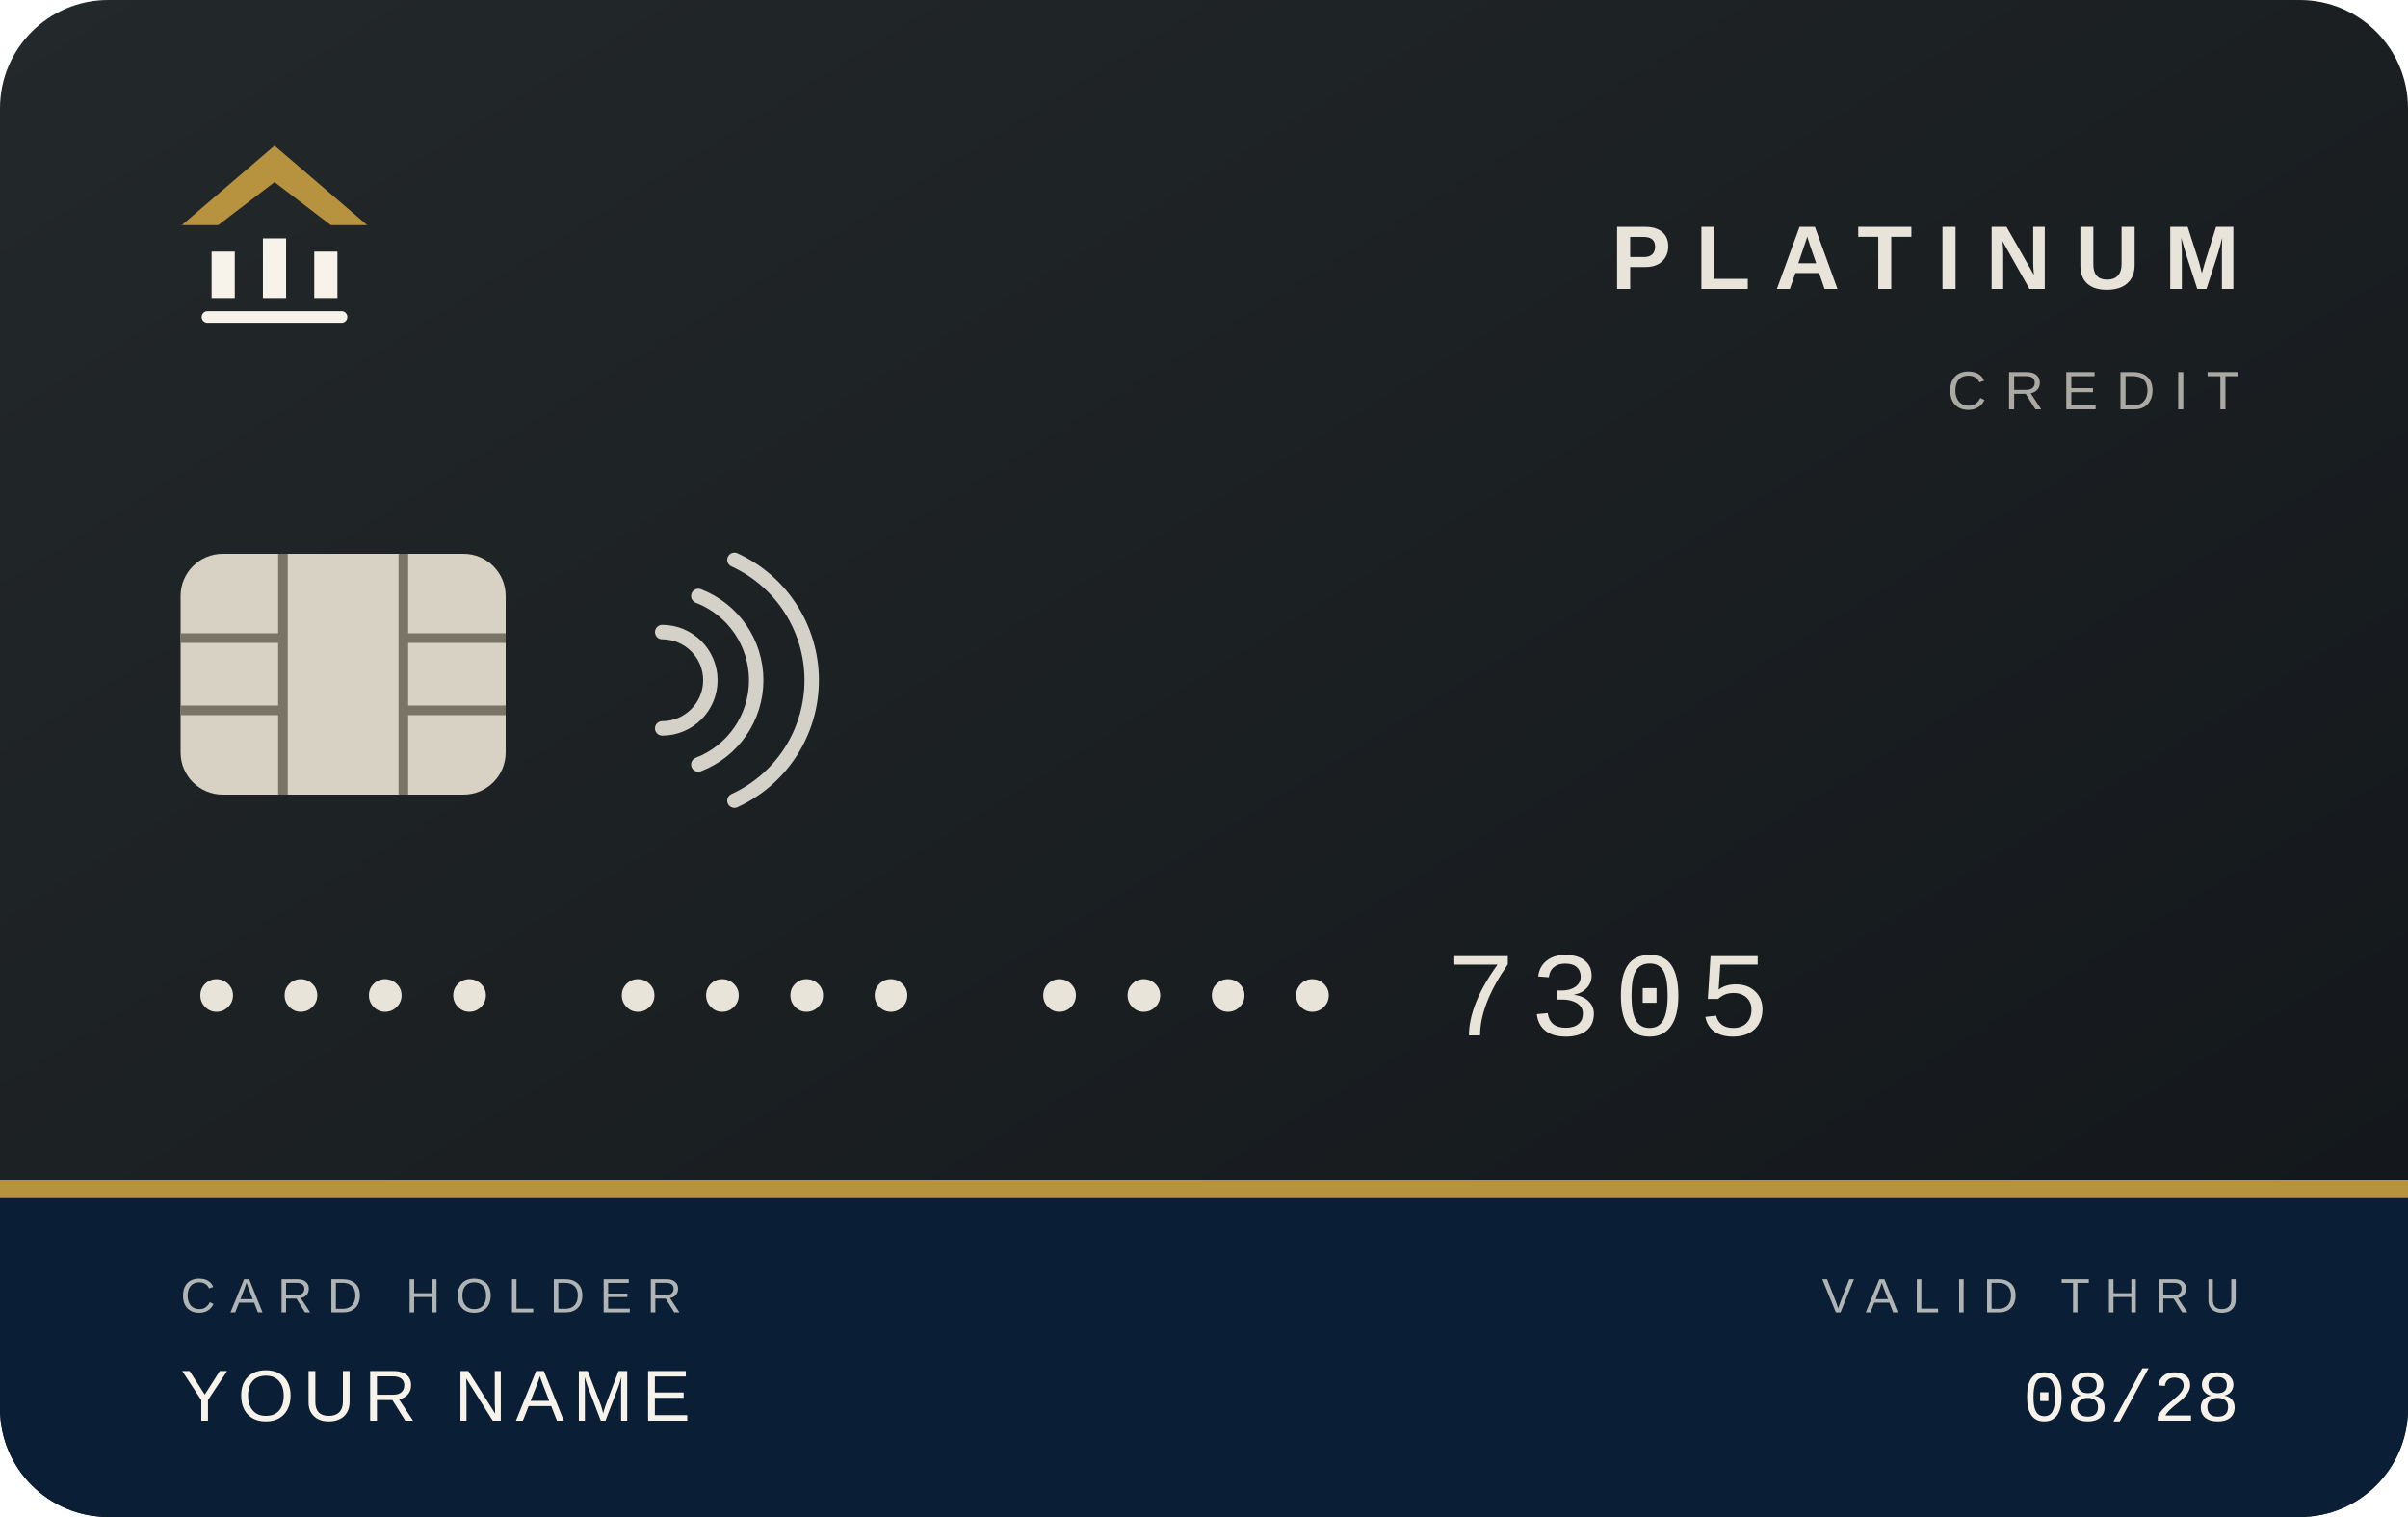
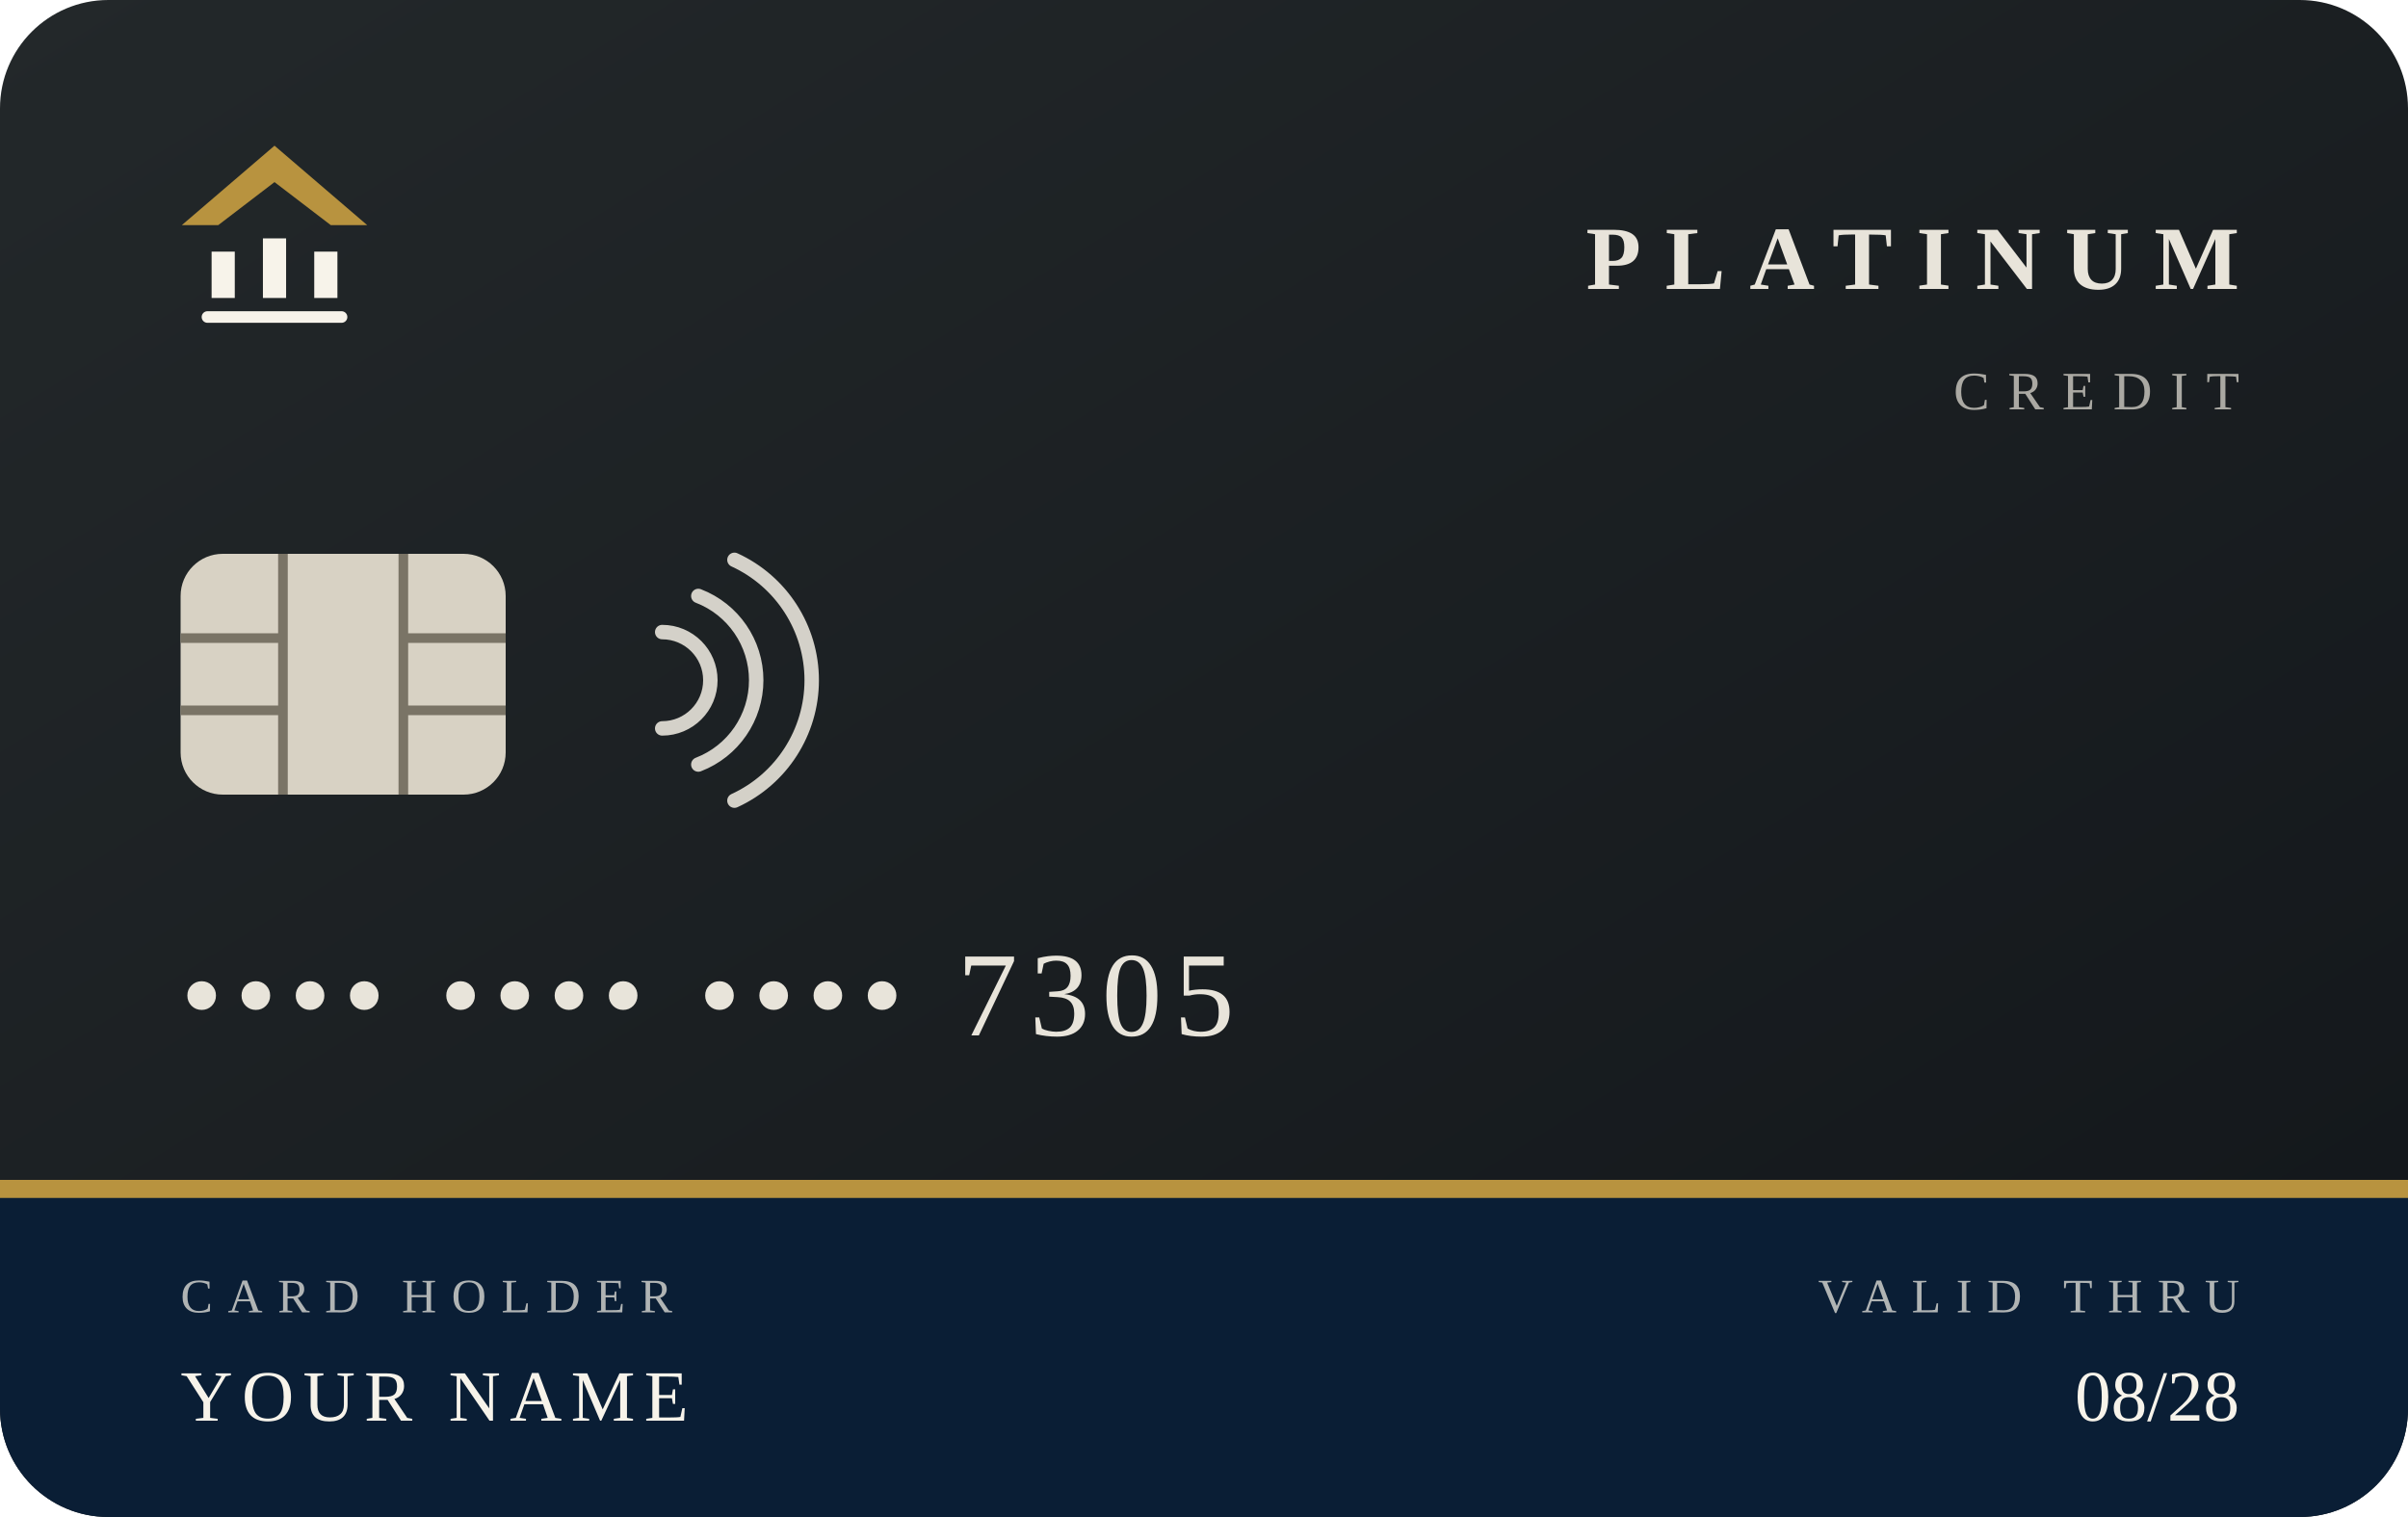
<svg xmlns="http://www.w3.org/2000/svg" viewBox="0 0 400 252" role="img" aria-label="Platinum credit card artwork">
  <defs>
    <linearGradient id="plt-bg" x1="0" y1="0" x2="1" y2="1">
      <stop offset="0" stop-color="#23282A" />
      <stop offset="1" stop-color="#12161A" />
    </linearGradient>
  </defs>
  <rect width="400" height="252" rx="18" fill="url(#plt-bg)" />
  <clipPath id="plt-clip">
    <rect width="400" height="252" rx="18" />
  </clipPath>
  <g clip-path="url(#plt-clip)">
    <rect x="0" y="196" width="400" height="56" fill="#0A1E35" />
    <rect x="0" y="196" width="400" height="3" fill="#B8933F" />
  </g>
  <g transform="translate(28,22) scale(0.55)">
    <path fill="#B8933F" d="M32 4 L60 28 L49 28 L32 15 L15 28 L4 28 Z" />
    <rect fill="#F7F3EA" x="13" y="36" width="7" height="14" />
    <rect fill="#F7F3EA" x="28.5" y="32" width="7" height="18" />
    <rect fill="#F7F3EA" x="44" y="36" width="7" height="14" />
    <rect fill="#F7F3EA" x="10" y="54" width="44" height="3.5" rx="1.75" />
  </g>
-   <text x="372" y="48" text-anchor="end" font-family="'Segoe UI', 'Helvetica Neue', Arial, sans-serif" font-size="15" font-weight="600" letter-spacing="4" fill="#E8E4DA">PLATINUM</text>
-   <text x="372" y="68" text-anchor="end" font-family="'Segoe UI', 'Helvetica Neue', Arial, sans-serif" font-size="9" letter-spacing="3" fill="#E8E4DA" opacity="0.7">CREDIT</text>
+   <text x="372" y="48" text-anchor="end" class="font-sans" font-size="15" font-weight="600" letter-spacing="4" fill="#E8E4DA">PLATINUM</text>
+   <text x="372" y="68" text-anchor="end" class="font-sans" font-size="9" letter-spacing="3" fill="#E8E4DA" opacity="0.7">CREDIT</text>
  <g>
    <rect x="30" y="92" width="54" height="40" rx="7" fill="#D8D2C4" />
    <path d="M30 106 H47 M30 118 H47 M84 106 H67 M84 118 H67 M47 92 V132 M67 92 V132" stroke="#7A7466" stroke-width="1.6" fill="none" />
  </g>
  <g stroke="#E8E4DA" stroke-width="2.4" fill="none" stroke-linecap="round" opacity="0.9">
    <path d="M110 105 A8 8 0 0 1 110 121" />
    <path d="M116 99 A15 15 0 0 1 116 127" />
    <path d="M122 93 A22 22 0 0 1 122 133" />
  </g>
-   <text x="30" y="172" font-family="'Courier New', monospace" font-size="20" letter-spacing="2" fill="#E8E4DA">•••• •••• •••• 7305</text>
-   <text x="30" y="218" font-family="'Segoe UI', 'Helvetica Neue', Arial, sans-serif" font-size="8" letter-spacing="2.5" fill="#F7F3EA" opacity="0.7">CARD HOLDER</text>
-   <text x="30" y="236" font-family="'Segoe UI', 'Helvetica Neue', Arial, sans-serif" font-size="12" letter-spacing="1.5" fill="#F7F3EA">YOUR NAME</text>
-   <text x="372" y="218" text-anchor="end" font-family="'Segoe UI', 'Helvetica Neue', Arial, sans-serif" font-size="8" letter-spacing="2.5" fill="#F7F3EA" opacity="0.7">VALID THRU</text>
-   <text x="372" y="236" text-anchor="end" font-family="'Courier New', monospace" font-size="12" fill="#F7F3EA">08/28</text>
+   <text x="30" y="172" class="font-mono" font-size="20" letter-spacing="2" fill="#E8E4DA">•••• •••• •••• 7305</text>
+   <text x="30" y="218" class="font-sans" font-size="8" letter-spacing="2.5" fill="#F7F3EA" opacity="0.7">CARD HOLDER</text>
+   <text x="30" y="236" class="font-sans" font-size="12" letter-spacing="1.5" fill="#F7F3EA">YOUR NAME</text>
+   <text x="372" y="218" text-anchor="end" class="font-sans" font-size="8" letter-spacing="2.5" fill="#F7F3EA" opacity="0.7">VALID THRU</text>
+   <text x="372" y="236" text-anchor="end" class="font-mono" font-size="12" fill="#F7F3EA">08/28</text>
</svg>
